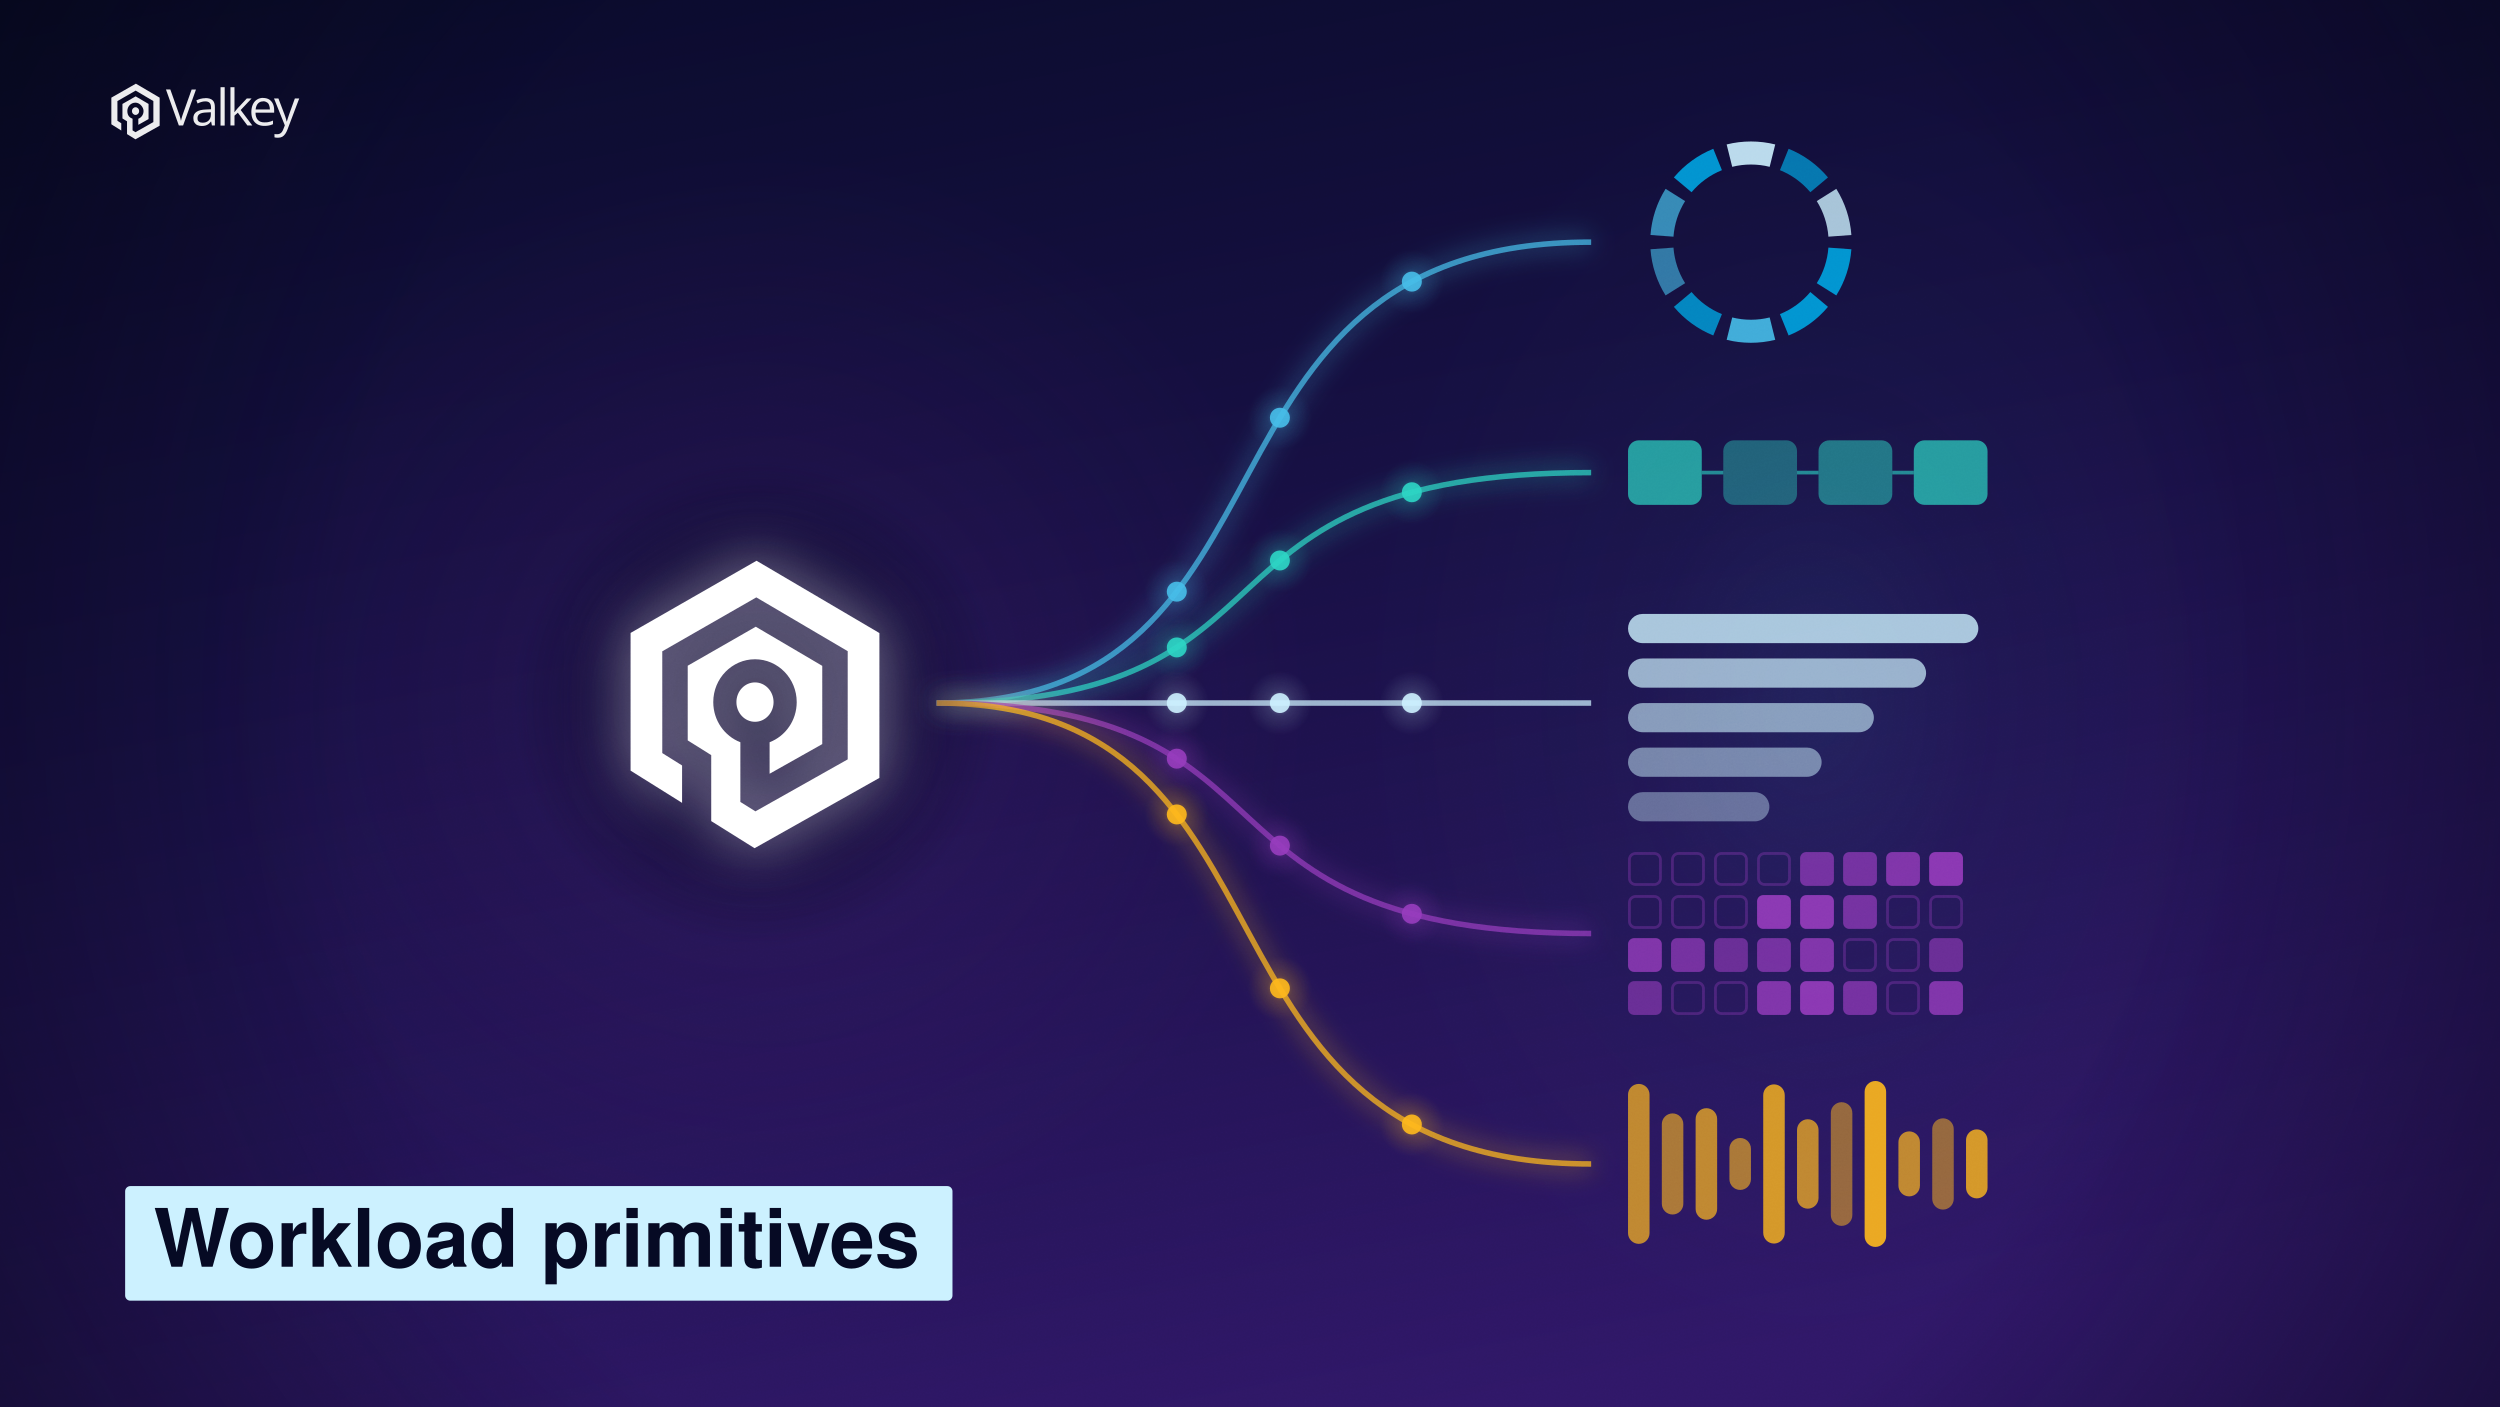
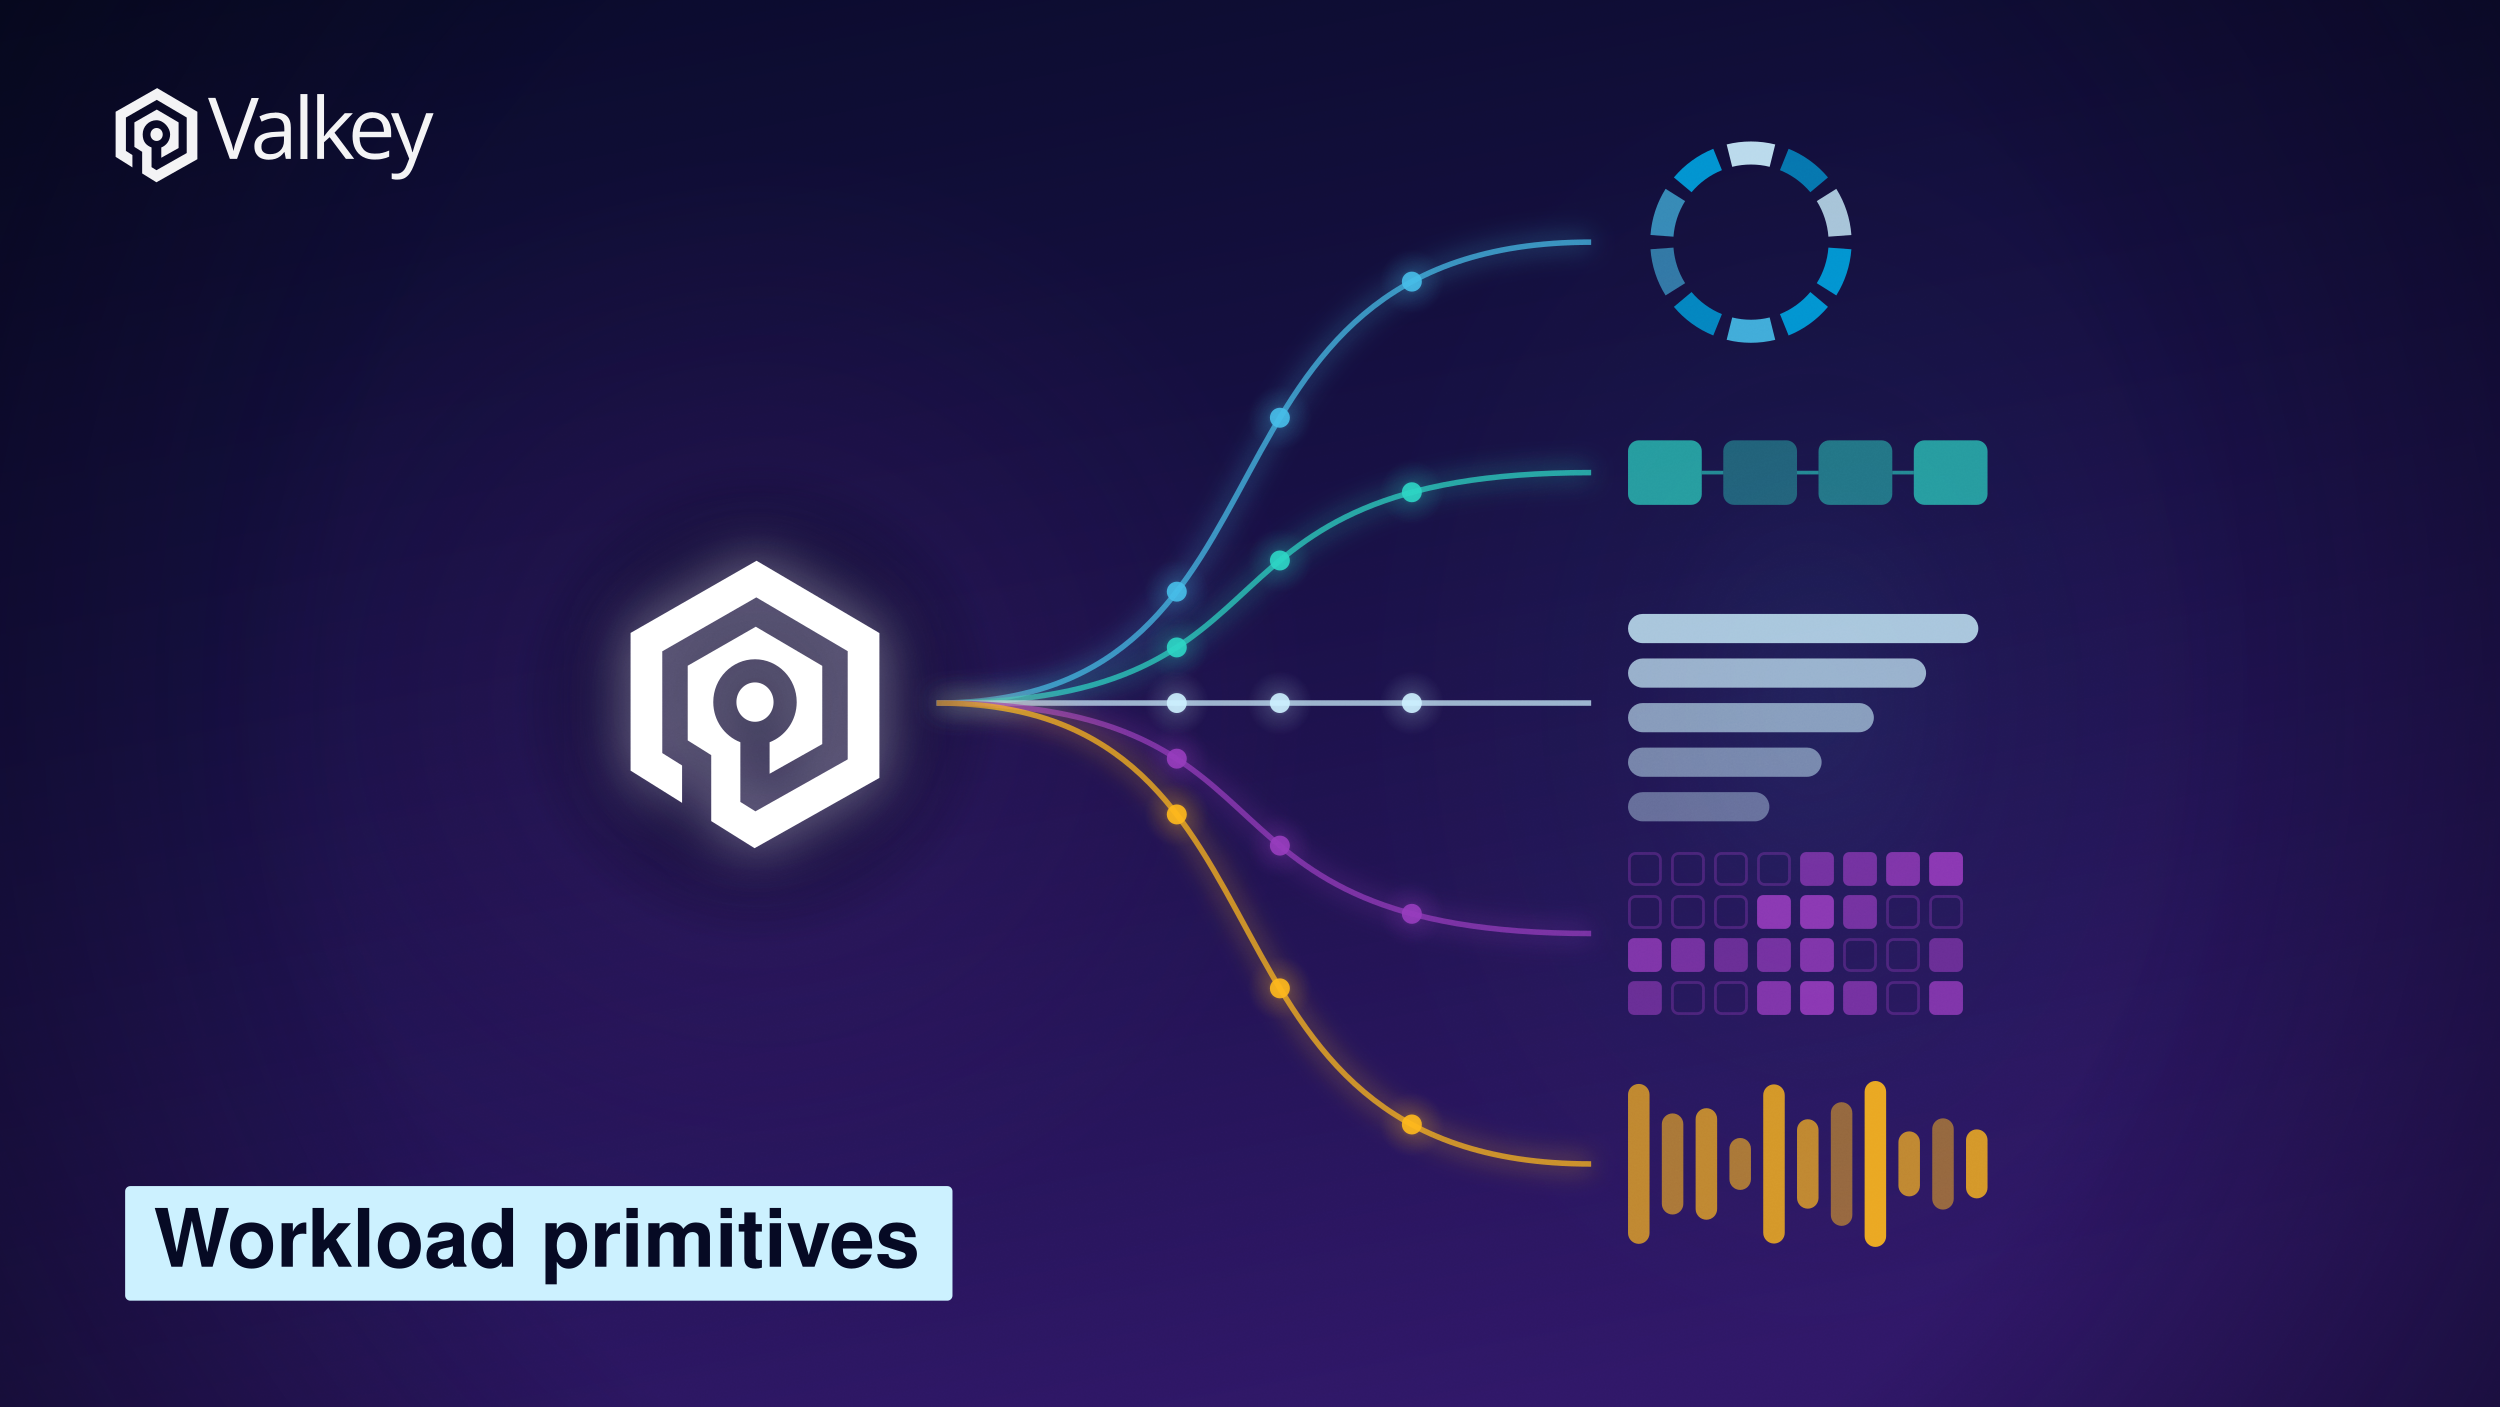
<svg xmlns="http://www.w3.org/2000/svg" width="1920" height="1080" viewBox="146.4 82.4 1627.1 915.3">
  <defs>
    <linearGradient id="sky" x1="0" y1="0" x2="0.32" y2="1">
      <stop offset="0" stop-color="#060A24" />
      <stop offset="0.48" stop-color="#171043" />
      <stop offset="1" stop-color="#301868" />
    </linearGradient>
    <radialGradient id="vignette" gradientUnits="userSpaceOnUse" cx="960" cy="540" r="1180">
      <stop offset="0.5" stop-color="#03040F" stop-opacity="0" />
      <stop offset="1" stop-color="#03040F" stop-opacity="0.8" />
    </radialGradient>
    <radialGradient id="scrim">
      <stop offset="0" stop-color="#060A24" stop-opacity="0.72" />
      <stop offset="0.6" stop-color="#060A24" stop-opacity="0.45" />
      <stop offset="1" stop-color="#060A24" stop-opacity="0" />
    </radialGradient>
    <filter id="grain" x="0" y="0" width="100%" height="100%">
      <feTurbulence type="fractalNoise" baseFrequency="0.85" numOctaves="4" stitchTiles="stitch" />
      <feColorMatrix type="saturate" values="0" />
    </filter>
    <radialGradient id="h-cyan">
      <stop offset="0" stop-color="#46BDE9" stop-opacity="0.75" />
      <stop offset="0.4" stop-color="#46BDE9" stop-opacity="0.22" />
      <stop offset="1" stop-color="#46BDE9" stop-opacity="0" />
    </radialGradient>
    <radialGradient id="h-ice">
      <stop offset="0" stop-color="#CCF1FF" stop-opacity="0.75" />
      <stop offset="0.4" stop-color="#CCF1FF" stop-opacity="0.22" />
      <stop offset="1" stop-color="#CCF1FF" stop-opacity="0" />
    </radialGradient>
    <radialGradient id="h-mint">
      <stop offset="0" stop-color="#2CD5C4" stop-opacity="0.75" />
      <stop offset="0.4" stop-color="#2CD5C4" stop-opacity="0.22" />
      <stop offset="1" stop-color="#2CD5C4" stop-opacity="0" />
    </radialGradient>
    <radialGradient id="h-coral">
      <stop offset="0" stop-color="#F65275" stop-opacity="0.75" />
      <stop offset="0.4" stop-color="#F65275" stop-opacity="0.22" />
      <stop offset="1" stop-color="#F65275" stop-opacity="0" />
    </radialGradient>
    <radialGradient id="h-violet">
      <stop offset="0" stop-color="#963CBD" stop-opacity="0.75" />
      <stop offset="0.4" stop-color="#963CBD" stop-opacity="0.22" />
      <stop offset="1" stop-color="#963CBD" stop-opacity="0" />
    </radialGradient>
    <radialGradient id="h-gold">
      <stop offset="0" stop-color="#FFB81C" stop-opacity="0.75" />
      <stop offset="0.4" stop-color="#FFB81C" stop-opacity="0.22" />
      <stop offset="1" stop-color="#FFB81C" stop-opacity="0" />
    </radialGradient>
    <filter id="blur3" x="-70%" y="-70%" width="240%" height="240%">
      <feGaussianBlur stdDeviation="3" />
    </filter>
    <filter id="blur8" x="-70%" y="-70%" width="240%" height="240%">
      <feGaussianBlur stdDeviation="8" />
    </filter>
    <filter id="blur18" x="-70%" y="-70%" width="240%" height="240%">
      <feGaussianBlur stdDeviation="18" />
    </filter>
    <filter id="blur40" x="-70%" y="-70%" width="240%" height="240%">
      <feGaussianBlur stdDeviation="40" />
    </filter>
  </defs>
  <rect width="1920" height="1080" fill="url(#sky)" />
  <circle cx="640" cy="540" r="360" fill="url(#h-violet)" opacity="0.3" />
  <ellipse cx="1326" cy="540" rx="300" ry="430" fill="url(#h-cyan)" opacity="0.12" />
  <g>
    <path d="M 756 540 C 1006 540 906 240 1182 240" fill="none" stroke="#46BDE9" stroke-width="9" opacity="0.3" filter="url(#blur8)" />
    <path d="M 756 540 C 1006 540 906 240 1182 240" fill="none" stroke="#46BDE9" stroke-width="3.6" opacity="0.72" />
    <path d="M 756 540 C 1006 540 906 390 1182 390" fill="none" stroke="#2CD5C4" stroke-width="9" opacity="0.3" filter="url(#blur8)" />
    <path d="M 756 540 C 1006 540 906 390 1182 390" fill="none" stroke="#2CD5C4" stroke-width="3.6" opacity="0.72" />
    <path d="M 756 540 C 1006 540 906 540 1182 540" fill="none" stroke="#CCF1FF" stroke-width="9" opacity="0.3" filter="url(#blur8)" />
    <path d="M 756 540 C 1006 540 906 540 1182 540" fill="none" stroke="#CCF1FF" stroke-width="3.6" opacity="0.72" />
    <path d="M 756 540 C 1006 540 906 690 1182 690" fill="none" stroke="#963CBD" stroke-width="9" opacity="0.3" filter="url(#blur8)" />
    <path d="M 756 540 C 1006 540 906 690 1182 690" fill="none" stroke="#963CBD" stroke-width="3.6" opacity="0.72" />
    <path d="M 756 540 C 1006 540 906 840 1182 840" fill="none" stroke="#FFB81C" stroke-width="9" opacity="0.3" filter="url(#blur8)" />
    <path d="M 756 540 C 1006 540 906 840 1182 840" fill="none" stroke="#FFB81C" stroke-width="3.6" opacity="0.72" />
  </g>
  <g>
    <circle cx="912.3" cy="467.5" r="20.8" fill="url(#h-cyan)" opacity="0.6" />
    <circle cx="912.3" cy="467.5" r="6.5" fill="#46BDE9" opacity="0.9" />
    <circle cx="979.4" cy="354.3" r="20.8" fill="url(#h-cyan)" opacity="0.6" />
    <circle cx="979.4" cy="354.3" r="6.5" fill="#46BDE9" opacity="0.9" />
    <circle cx="1065.3" cy="265.7" r="20.8" fill="url(#h-cyan)" opacity="0.6" />
    <circle cx="1065.3" cy="265.7" r="6.5" fill="#46BDE9" opacity="0.9" />
    <circle cx="912.3" cy="503.8" r="20.8" fill="url(#h-mint)" opacity="0.6" />
    <circle cx="912.3" cy="503.8" r="6.5" fill="#2CD5C4" opacity="0.9" />
    <circle cx="979.4" cy="447.2" r="20.8" fill="url(#h-mint)" opacity="0.6" />
    <circle cx="979.4" cy="447.2" r="6.5" fill="#2CD5C4" opacity="0.9" />
    <circle cx="1065.3" cy="402.8" r="20.8" fill="url(#h-mint)" opacity="0.6" />
    <circle cx="1065.3" cy="402.8" r="6.5" fill="#2CD5C4" opacity="0.9" />
    <circle cx="912.3" cy="540" r="20.8" fill="url(#h-ice)" opacity="0.6" />
    <circle cx="912.3" cy="540" r="6.5" fill="#CCF1FF" opacity="0.9" />
    <circle cx="979.4" cy="540" r="20.8" fill="url(#h-ice)" opacity="0.6" />
    <circle cx="979.4" cy="540" r="6.5" fill="#CCF1FF" opacity="0.9" />
    <circle cx="1065.3" cy="540" r="20.8" fill="url(#h-ice)" opacity="0.6" />
    <circle cx="1065.3" cy="540" r="6.5" fill="#CCF1FF" opacity="0.9" />
    <circle cx="912.3" cy="576.2" r="20.8" fill="url(#h-violet)" opacity="0.6" />
    <circle cx="912.3" cy="576.2" r="6.5" fill="#963CBD" opacity="0.9" />
    <circle cx="979.4" cy="632.8" r="20.8" fill="url(#h-violet)" opacity="0.6" />
    <circle cx="979.4" cy="632.8" r="6.5" fill="#963CBD" opacity="0.9" />
    <circle cx="1065.3" cy="677.2" r="20.8" fill="url(#h-violet)" opacity="0.6" />
    <circle cx="1065.3" cy="677.2" r="6.5" fill="#963CBD" opacity="0.9" />
    <circle cx="912.3" cy="612.5" r="20.8" fill="url(#h-gold)" opacity="0.6" />
    <circle cx="912.3" cy="612.5" r="6.5" fill="#FFB81C" opacity="0.9" />
    <circle cx="979.4" cy="725.7" r="20.8" fill="url(#h-gold)" opacity="0.6" />
    <circle cx="979.4" cy="725.7" r="6.5" fill="#FFB81C" opacity="0.9" />
    <circle cx="1065.3" cy="814.3" r="20.8" fill="url(#h-gold)" opacity="0.6" />
    <circle cx="1065.3" cy="814.3" r="6.5" fill="#FFB81C" opacity="0.9" />
  </g>
  <g>
    <path d="M 1343.9 244.1 A 58 58 0 0 1 1335.2 270.7" fill="none" stroke="#00A3E0" stroke-width="15" opacity="0.9" />
    <path d="M 1330.4 277.3 A 58 58 0 0 1 1307.7 293.8" fill="none" stroke="#00A3E0" stroke-width="15" opacity="0.9" />
    <path d="M 1300 296.3 A 58 58 0 0 1 1272 296.3" fill="none" stroke="#46BDE9" stroke-width="15" opacity="0.9" />
    <path d="M 1264.3 293.8 A 58 58 0 0 1 1241.6 277.3" fill="none" stroke="#00A3E0" stroke-width="15" opacity="0.8" />
    <path d="M 1236.8 270.7 A 58 58 0 0 1 1228.1 244.1" fill="none" stroke="#46BDE9" stroke-width="15" opacity="0.6" />
    <path d="M 1228.1 235.9 A 58 58 0 0 1 1236.8 209.3" fill="none" stroke="#46BDE9" stroke-width="15" opacity="0.7" />
    <path d="M 1241.6 202.7 A 58 58 0 0 1 1264.3 186.2" fill="none" stroke="#00A3E0" stroke-width="15" opacity="0.9" />
    <path d="M 1272 183.7 A 58 58 0 0 1 1300 183.7" fill="none" stroke="#CCF1FF" stroke-width="15" opacity="0.9" />
    <path d="M 1307.7 186.2 A 58 58 0 0 1 1330.4 202.7" fill="none" stroke="#00A3E0" stroke-width="15" opacity="0.7" />
    <path d="M 1335.2 209.3 A 58 58 0 0 1 1343.9 235.9" fill="none" stroke="#CCF1FF" stroke-width="15" opacity="0.8" />
    <rect x="1206" y="369" width="48" height="42" rx="7" fill="#2CD5C4" opacity="0.7" />
    <line x1="1254" y1="390" x2="1268" y2="390" stroke="#2CD5C4" stroke-width="2.4" opacity="0.6" />
    <rect x="1268" y="369" width="48" height="42" rx="7" fill="#2CD5C4" opacity="0.4" />
    <line x1="1316" y1="390" x2="1330" y2="390" stroke="#2CD5C4" stroke-width="2.4" opacity="0.6" />
    <rect x="1330" y="369" width="48" height="42" rx="7" fill="#2CD5C4" opacity="0.5" />
    <line x1="1378" y1="390" x2="1392" y2="390" stroke="#2CD5C4" stroke-width="2.4" opacity="0.6" />
    <rect x="1392" y="369" width="48" height="42" rx="7" fill="#2CD5C4" opacity="0.7" />
    <rect x="1206" y="482" width="228" height="19" rx="9.5" fill="#CCF1FF" opacity="0.8" />
    <rect x="1206" y="511" width="194" height="19" rx="9.5" fill="#CCF1FF" opacity="0.7" />
    <rect x="1206" y="540" width="160" height="19" rx="9.5" fill="#CCF1FF" opacity="0.6" />
    <rect x="1206" y="569" width="126" height="19" rx="9.5" fill="#CCF1FF" opacity="0.5" />
    <rect x="1206" y="598" width="92" height="19" rx="9.5" fill="#CCF1FF" opacity="0.4" />
    <rect x="1206.9" y="637.9" width="20.2" height="20.2" rx="4" fill="none" stroke="#963CBD" stroke-width="1.8" opacity="0.34" />
    <rect x="1206.9" y="665.9" width="20.2" height="20.2" rx="4" fill="none" stroke="#963CBD" stroke-width="1.8" opacity="0.34" />
    <rect x="1206" y="693" width="22" height="22" rx="4" fill="#963CBD" opacity="0.8" />
    <rect x="1206" y="721" width="22" height="22" rx="4" fill="#963CBD" opacity="0.6" />
    <rect x="1234.9" y="637.9" width="20.2" height="20.2" rx="4" fill="none" stroke="#963CBD" stroke-width="1.8" opacity="0.34" />
    <rect x="1234.9" y="665.9" width="20.2" height="20.2" rx="4" fill="none" stroke="#963CBD" stroke-width="1.8" opacity="0.34" />
    <rect x="1234" y="693" width="22" height="22" rx="4" fill="#963CBD" opacity="0.7" />
    <rect x="1234.9" y="721.9" width="20.2" height="20.2" rx="4" fill="none" stroke="#963CBD" stroke-width="1.8" opacity="0.34" />
    <rect x="1262.9" y="637.9" width="20.2" height="20.2" rx="4" fill="none" stroke="#963CBD" stroke-width="1.8" opacity="0.34" />
    <rect x="1262.9" y="665.9" width="20.2" height="20.2" rx="4" fill="none" stroke="#963CBD" stroke-width="1.8" opacity="0.34" />
    <rect x="1262" y="693" width="22" height="22" rx="4" fill="#963CBD" opacity="0.6" />
    <rect x="1262.9" y="721.9" width="20.2" height="20.2" rx="4" fill="none" stroke="#963CBD" stroke-width="1.8" opacity="0.34" />
    <rect x="1290.9" y="637.9" width="20.2" height="20.2" rx="4" fill="none" stroke="#963CBD" stroke-width="1.8" opacity="0.34" />
    <rect x="1290" y="665" width="22" height="22" rx="4" fill="#963CBD" opacity="0.9" />
    <rect x="1290" y="693" width="22" height="22" rx="4" fill="#963CBD" opacity="0.7" />
    <rect x="1290" y="721" width="22" height="22" rx="4" fill="#963CBD" opacity="0.8" />
    <rect x="1318" y="637" width="22" height="22" rx="4" fill="#963CBD" opacity="0.7" />
    <rect x="1318" y="665" width="22" height="22" rx="4" fill="#963CBD" opacity="0.9" />
    <rect x="1318" y="693" width="22" height="22" rx="4" fill="#963CBD" opacity="0.8" />
    <rect x="1318" y="721" width="22" height="22" rx="4" fill="#963CBD" opacity="0.9" />
    <rect x="1346" y="637" width="22" height="22" rx="4" fill="#963CBD" opacity="0.7" />
    <rect x="1346" y="665" width="22" height="22" rx="4" fill="#963CBD" opacity="0.7" />
    <rect x="1346.9" y="693.9" width="20.2" height="20.2" rx="4" fill="none" stroke="#963CBD" stroke-width="1.8" opacity="0.34" />
    <rect x="1346" y="721" width="22" height="22" rx="4" fill="#963CBD" opacity="0.7" />
    <rect x="1374" y="637" width="22" height="22" rx="4" fill="#963CBD" opacity="0.8" />
    <rect x="1374.9" y="665.9" width="20.2" height="20.2" rx="4" fill="none" stroke="#963CBD" stroke-width="1.8" opacity="0.34" />
    <rect x="1374.9" y="693.9" width="20.2" height="20.2" rx="4" fill="none" stroke="#963CBD" stroke-width="1.8" opacity="0.34" />
    <rect x="1374.9" y="721.9" width="20.2" height="20.2" rx="4" fill="none" stroke="#963CBD" stroke-width="1.8" opacity="0.34" />
    <rect x="1402" y="637" width="22" height="22" rx="4" fill="#963CBD" opacity="0.9" />
    <rect x="1402.9" y="665.9" width="20.2" height="20.2" rx="4" fill="none" stroke="#963CBD" stroke-width="1.8" opacity="0.34" />
    <rect x="1402" y="693" width="22" height="22" rx="4" fill="#963CBD" opacity="0.6" />
    <rect x="1402" y="721" width="22" height="22" rx="4" fill="#963CBD" opacity="0.8" />
    <rect x="1206" y="787.9" width="14" height="104.1" rx="7" fill="#FFB81C" opacity="0.7" />
    <rect x="1228" y="807.1" width="14" height="65.8" rx="7" fill="#FFB81C" opacity="0.6" />
    <rect x="1250" y="803.7" width="14" height="72.6" rx="7" fill="#FFB81C" opacity="0.7" />
    <rect x="1272" y="823.1" width="14" height="33.8" rx="7" fill="#FFB81C" opacity="0.6" />
    <rect x="1294" y="788.2" width="14" height="103.6" rx="7" fill="#FFB81C" opacity="0.8" />
    <rect x="1316" y="810.9" width="14" height="58.2" rx="7" fill="#FFB81C" opacity="0.7" />
    <rect x="1338" y="799.8" width="14" height="80.5" rx="7" fill="#FFB81C" opacity="0.5" />
    <rect x="1360" y="786" width="14" height="108" rx="7" fill="#FFB81C" opacity="0.9" />
    <rect x="1382" y="818.8" width="14" height="42.3" rx="7" fill="#FFB81C" opacity="0.7" />
    <rect x="1404" y="810.3" width="14" height="59.4" rx="7" fill="#FFB81C" opacity="0.5" />
    <rect x="1426" y="817.5" width="14" height="44.9" rx="7" fill="#FFB81C" opacity="0.8" />
  </g>
  <circle cx="640" cy="540" r="158" fill="url(#scrim)" />
  <g filter="url(#blur18)" opacity="0.5">
    <g transform="translate(554.1 442) scale(2.6849)">
      <path d="M 13.482 60.695 L 0.998 52.884 L 0.998 19.503 L 31.528 2.001 L 61.318 19.532 L 61.318 54.645 L 31.055 71.689 L 20.548 65.116 L 20.548 51.041 L 20.548 49.12 L 14.852 45.556 L 14.852 27.453 L 31.346 17.997 L 47.464 27.482 L 47.464 46.451 L 34.703 53.638 L 34.703 45.999 C 38.529 44.526 41.274 40.739 41.274 36.27 C 41.274 30.511 36.713 25.884 31.158 25.884 C 25.603 25.884 21.042 30.511 21.042 36.27 C 21.042 40.739 23.787 44.526 27.612 45.999 L 27.612 60.474 L 31.261 62.756 L 53.635 50.155 L 53.635 23.925 L 31.477 10.885 L 8.681 23.954 L 8.681 48.629 L 13.482 51.633 L 13.482 60.695 Z M 31.158 31.498 C 33.672 31.498 35.66 33.664 35.66 36.27 C 35.66 38.877 33.672 41.043 31.158 41.043 C 28.644 41.043 26.656 38.877 26.656 36.27 C 26.656 33.664 28.644 31.498 31.158 31.498 Z" fill="#FFFFFF" fill-rule="evenodd" />
    </g>
  </g>
  <g>
    <g transform="translate(554.1 442) scale(2.6849)">
      <path d="M 13.482 60.695 L 0.998 52.884 L 0.998 19.503 L 31.528 2.001 L 61.318 19.532 L 61.318 54.645 L 31.055 71.689 L 20.548 65.116 L 20.548 51.041 L 20.548 49.12 L 14.852 45.556 L 14.852 27.453 L 31.346 17.997 L 47.464 27.482 L 47.464 46.451 L 34.703 53.638 L 34.703 45.999 C 38.529 44.526 41.274 40.739 41.274 36.27 C 41.274 30.511 36.713 25.884 31.158 25.884 C 25.603 25.884 21.042 30.511 21.042 36.27 C 21.042 40.739 23.787 44.526 27.612 45.999 L 27.612 60.474 L 31.261 62.756 L 53.635 50.155 L 53.635 23.925 L 31.477 10.885 L 8.681 23.954 L 8.681 48.629 L 13.482 51.633 L 13.482 60.695 Z M 31.158 31.498 C 33.672 31.498 35.66 33.664 35.66 36.27 C 35.66 38.877 33.672 41.043 31.158 41.043 C 28.644 41.043 26.656 38.877 26.656 36.27 C 26.656 33.664 28.644 31.498 31.158 31.498 Z" fill="#FFFFFF" fill-rule="evenodd" />
    </g>
  </g>
  <rect width="1920" height="1080" fill="url(#vignette)" />
  <rect width="1920" height="1080" filter="url(#grain)" opacity="0.055" style="mix-blend-mode:overlay" />
-   <g opacity="0.92">
-     <g transform="translate(214.8 132.7) scale(0.69398)">
+   <g opacity="0.95">
+     <g transform="translate(214.8 132.7) scale(1.17443)">
      <path d="M15.2,50l-9.4-5.9v-25L28.8,6l22.3,13.1v26.3l-22.7,12.8-7.9-4.9v-12l-4.3-2.7v-13.6l12.4-7.1,12.1,7.1v14.2l-9.6,5.4v-5.7c2.9-1.1,4.9-3.9,4.9-7.3s-3.4-7.8-7.6-7.8-7.6,3.5-7.6,7.8,2.1,6.2,4.9,7.3v10.9l2.7,1.7,16.8-9.5v-19.7l-16.6-9.8-17.1,9.8v18.5l3.6,2.3v6.8ZM28.5,28.1c1.9,0,3.4,1.6,3.4,3.6s-1.5,3.6-3.4,3.6-3.4-1.6-3.4-3.6,1.5-3.6,3.4-3.6Z" fill="#FFFFFF" fill-rule="evenodd" />
      <path d="M85.2,11.4l-12.1,33.8h-4l-12.1-33.8h4.1l7.9,22.3c.3.9.6,1.8.9,2.6.3.8.5,1.6.7,2.4.2.8.4,1.5.5,2.2.2-.7.3-1.4.5-2.2.2-.8.4-1.6.7-2.4.3-.8.6-1.7.9-2.6l7.9-22.2h4.2Z" fill="#FFFFFF" />
      <path d="M94,19.5c3,0,5.3.7,6.7,2,1.5,1.4,2.2,3.5,2.2,6.5v17.2h-2.8l-.7-3.7h-.2c-.7.9-1.4,1.7-2.2,2.3-.8.6-1.7,1.1-2.7,1.4-1,.3-2.2.5-3.7.5s-2.9-.3-4.1-.8c-1.2-.5-2.1-1.4-2.8-2.5-.7-1.1-1-2.5-1-4.2,0-2.5,1-4.5,3-5.8,2-1.4,5.1-2.1,9.2-2.2l4.4-.2v-1.5c0-2.2-.5-3.7-1.4-4.6-.9-.9-2.3-1.3-4-1.3-1.3,0-2.6.2-3.8.6-1.2.4-2.3.8-3.4,1.4l-1.2-2.9c1.1-.6,2.5-1.1,3.9-1.5,1.5-.4,3-.6,4.7-.6h0ZM99.1,32.8l-3.9.2c-3.2.1-5.4.6-6.7,1.5s-1.9,2.2-1.9,3.9.4,2.5,1.3,3.2c.9.7,2,1,3.5,1,2.3,0,4.1-.6,5.5-1.9s2.2-3.1,2.2-5.6v-2.3Z" fill="#FFFFFF" />
      <path d="M112.1,45.3h-3.9V9.3h3.9v36Z" fill="#FFFFFF" />
      <path d="M121.3,9.3v18.7c0,.6,0,1.4,0,2.3,0,.9,0,1.7-.1,2.3h.2c.3-.4.8-1,1.4-1.8.6-.8,1.2-1.4,1.6-1.9l8.4-9h4.5l-10.2,10.8,10.9,14.5h-4.6l-9-12-3.1,2.8v9.2h-3.8V9.3h3.8Z" fill="#FFFFFF" />
      <path d="M148.2,19.4c2.2,0,4,.5,5.6,1.4,1.5,1,2.7,2.3,3.5,4,.8,1.7,1.2,3.7,1.2,6v2.4h-17.5c0,3,.8,5.2,2.2,6.8s3.5,2.3,6.1,2.3,3-.1,4.3-.4c1.2-.3,2.5-.7,3.8-1.3v3.4c-1.3.6-2.6,1-3.8,1.2-1.2.3-2.7.4-4.4.4-2.4,0-4.6-.5-6.4-1.5-1.8-1-3.2-2.5-4.2-4.4-1-1.9-1.5-4.3-1.5-7.1,0-2.7.5-5.1,1.4-7.1.9-2,2.2-3.5,3.9-4.6,1.7-1.1,3.7-1.6,5.9-1.6h0ZM148.2,22.6c-2.1,0-3.7.7-4.9,2-1.2,1.3-1.9,3.2-2.2,5.6h13.4c0-1.5-.3-2.8-.7-4-.4-1.2-1.1-2.1-2.1-2.7-.9-.6-2.1-1-3.6-1Z" fill="#FFFFFF" />
      <path d="M158.4,19.9h4.1l5.6,14.7c.3.9.6,1.7.9,2.5.3.8.5,1.5.7,2.3.2.7.4,1.4.5,2.1h.2c.2-.8.5-1.8.9-3,.4-1.3.8-2.6,1.3-3.9l5.3-14.7h4.1l-11,29.1c-.6,1.6-1.3,2.9-2.1,4.1-.8,1.2-1.7,2-2.8,2.7-1.1.6-2.5.9-4,.9s-1.4,0-1.9-.1c-.6,0-1-.2-1.4-.3v-3.1c.3,0,.7.1,1.2.2.5,0,1,0,1.5,0,1,0,1.8-.2,2.5-.6.7-.4,1.3-.9,1.8-1.6.5-.7.9-1.5,1.3-2.5l1.4-3.6-10.2-25.4Z" fill="#FFFFFF" />
    </g>
  </g>
  <g>
    <rect x="227.8" y="854.4" width="538.5" height="74.6" rx="3.4" fill="#CCF1FF" />
    <text x="246.4" y="906.9" fill="#060A24" font-family="Helvetica Neue, Helvetica, Arial, sans-serif" font-size="52.5" font-weight="600">Workload primitives</text>
  </g>
</svg>
